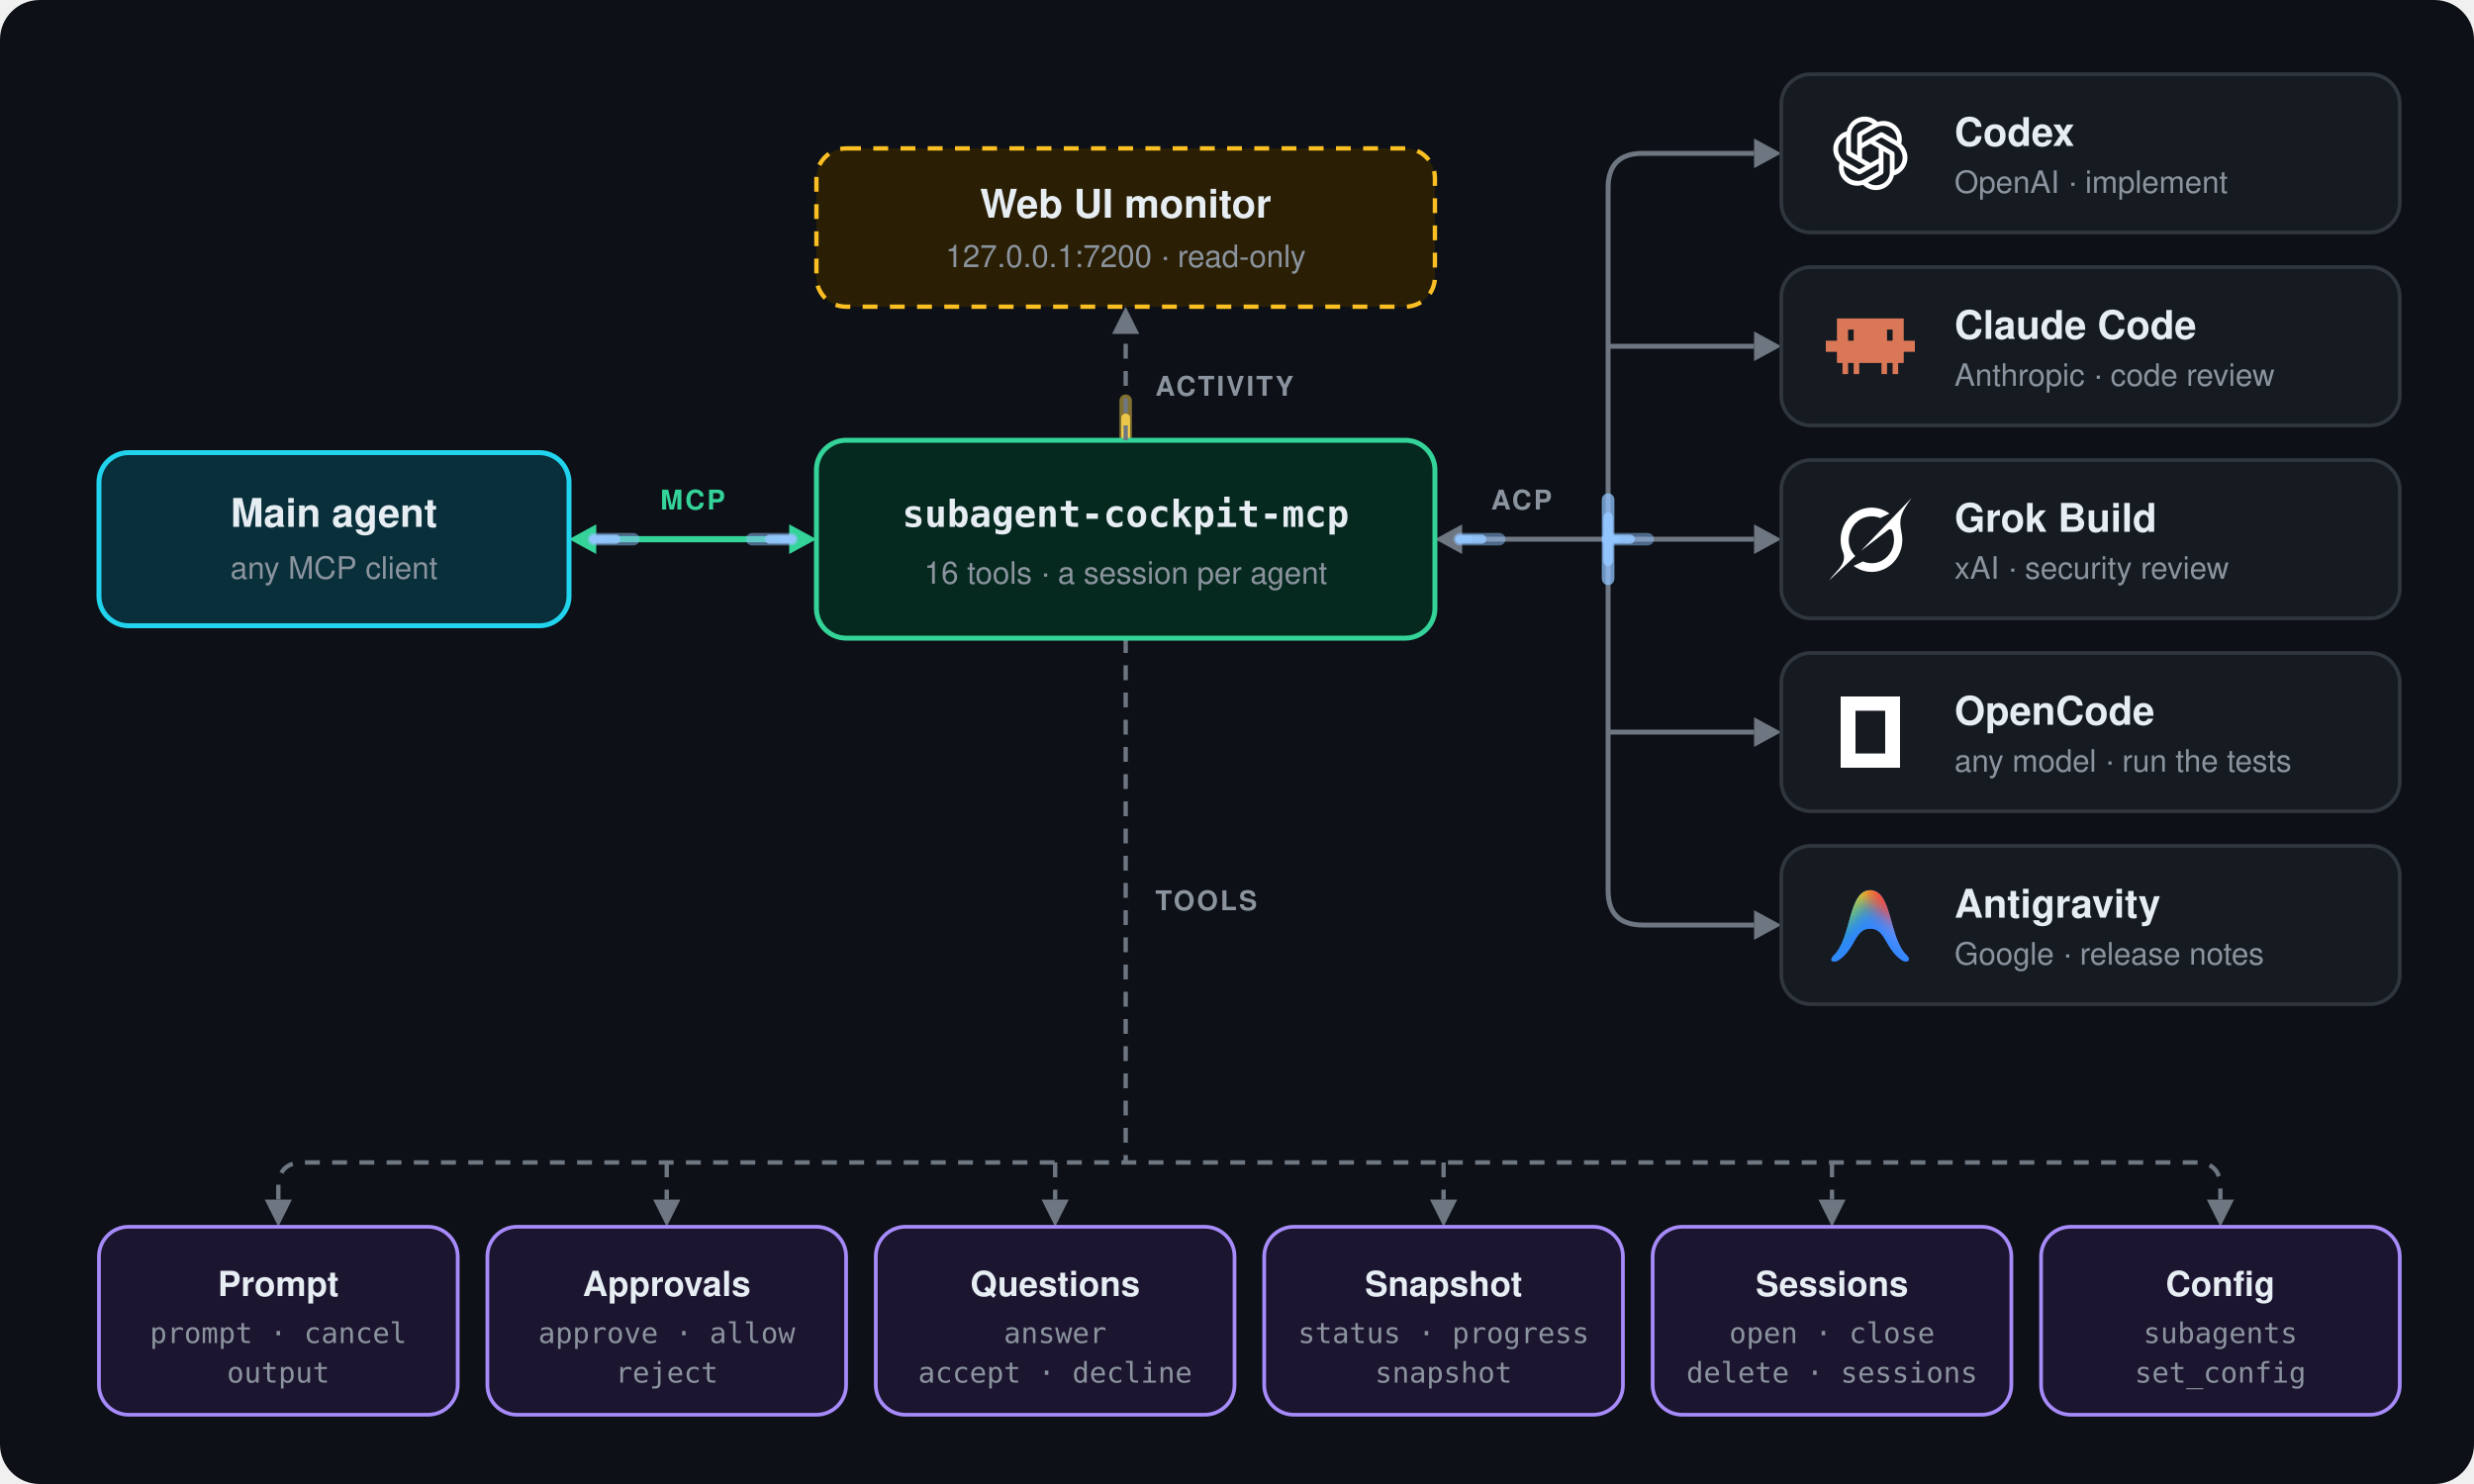
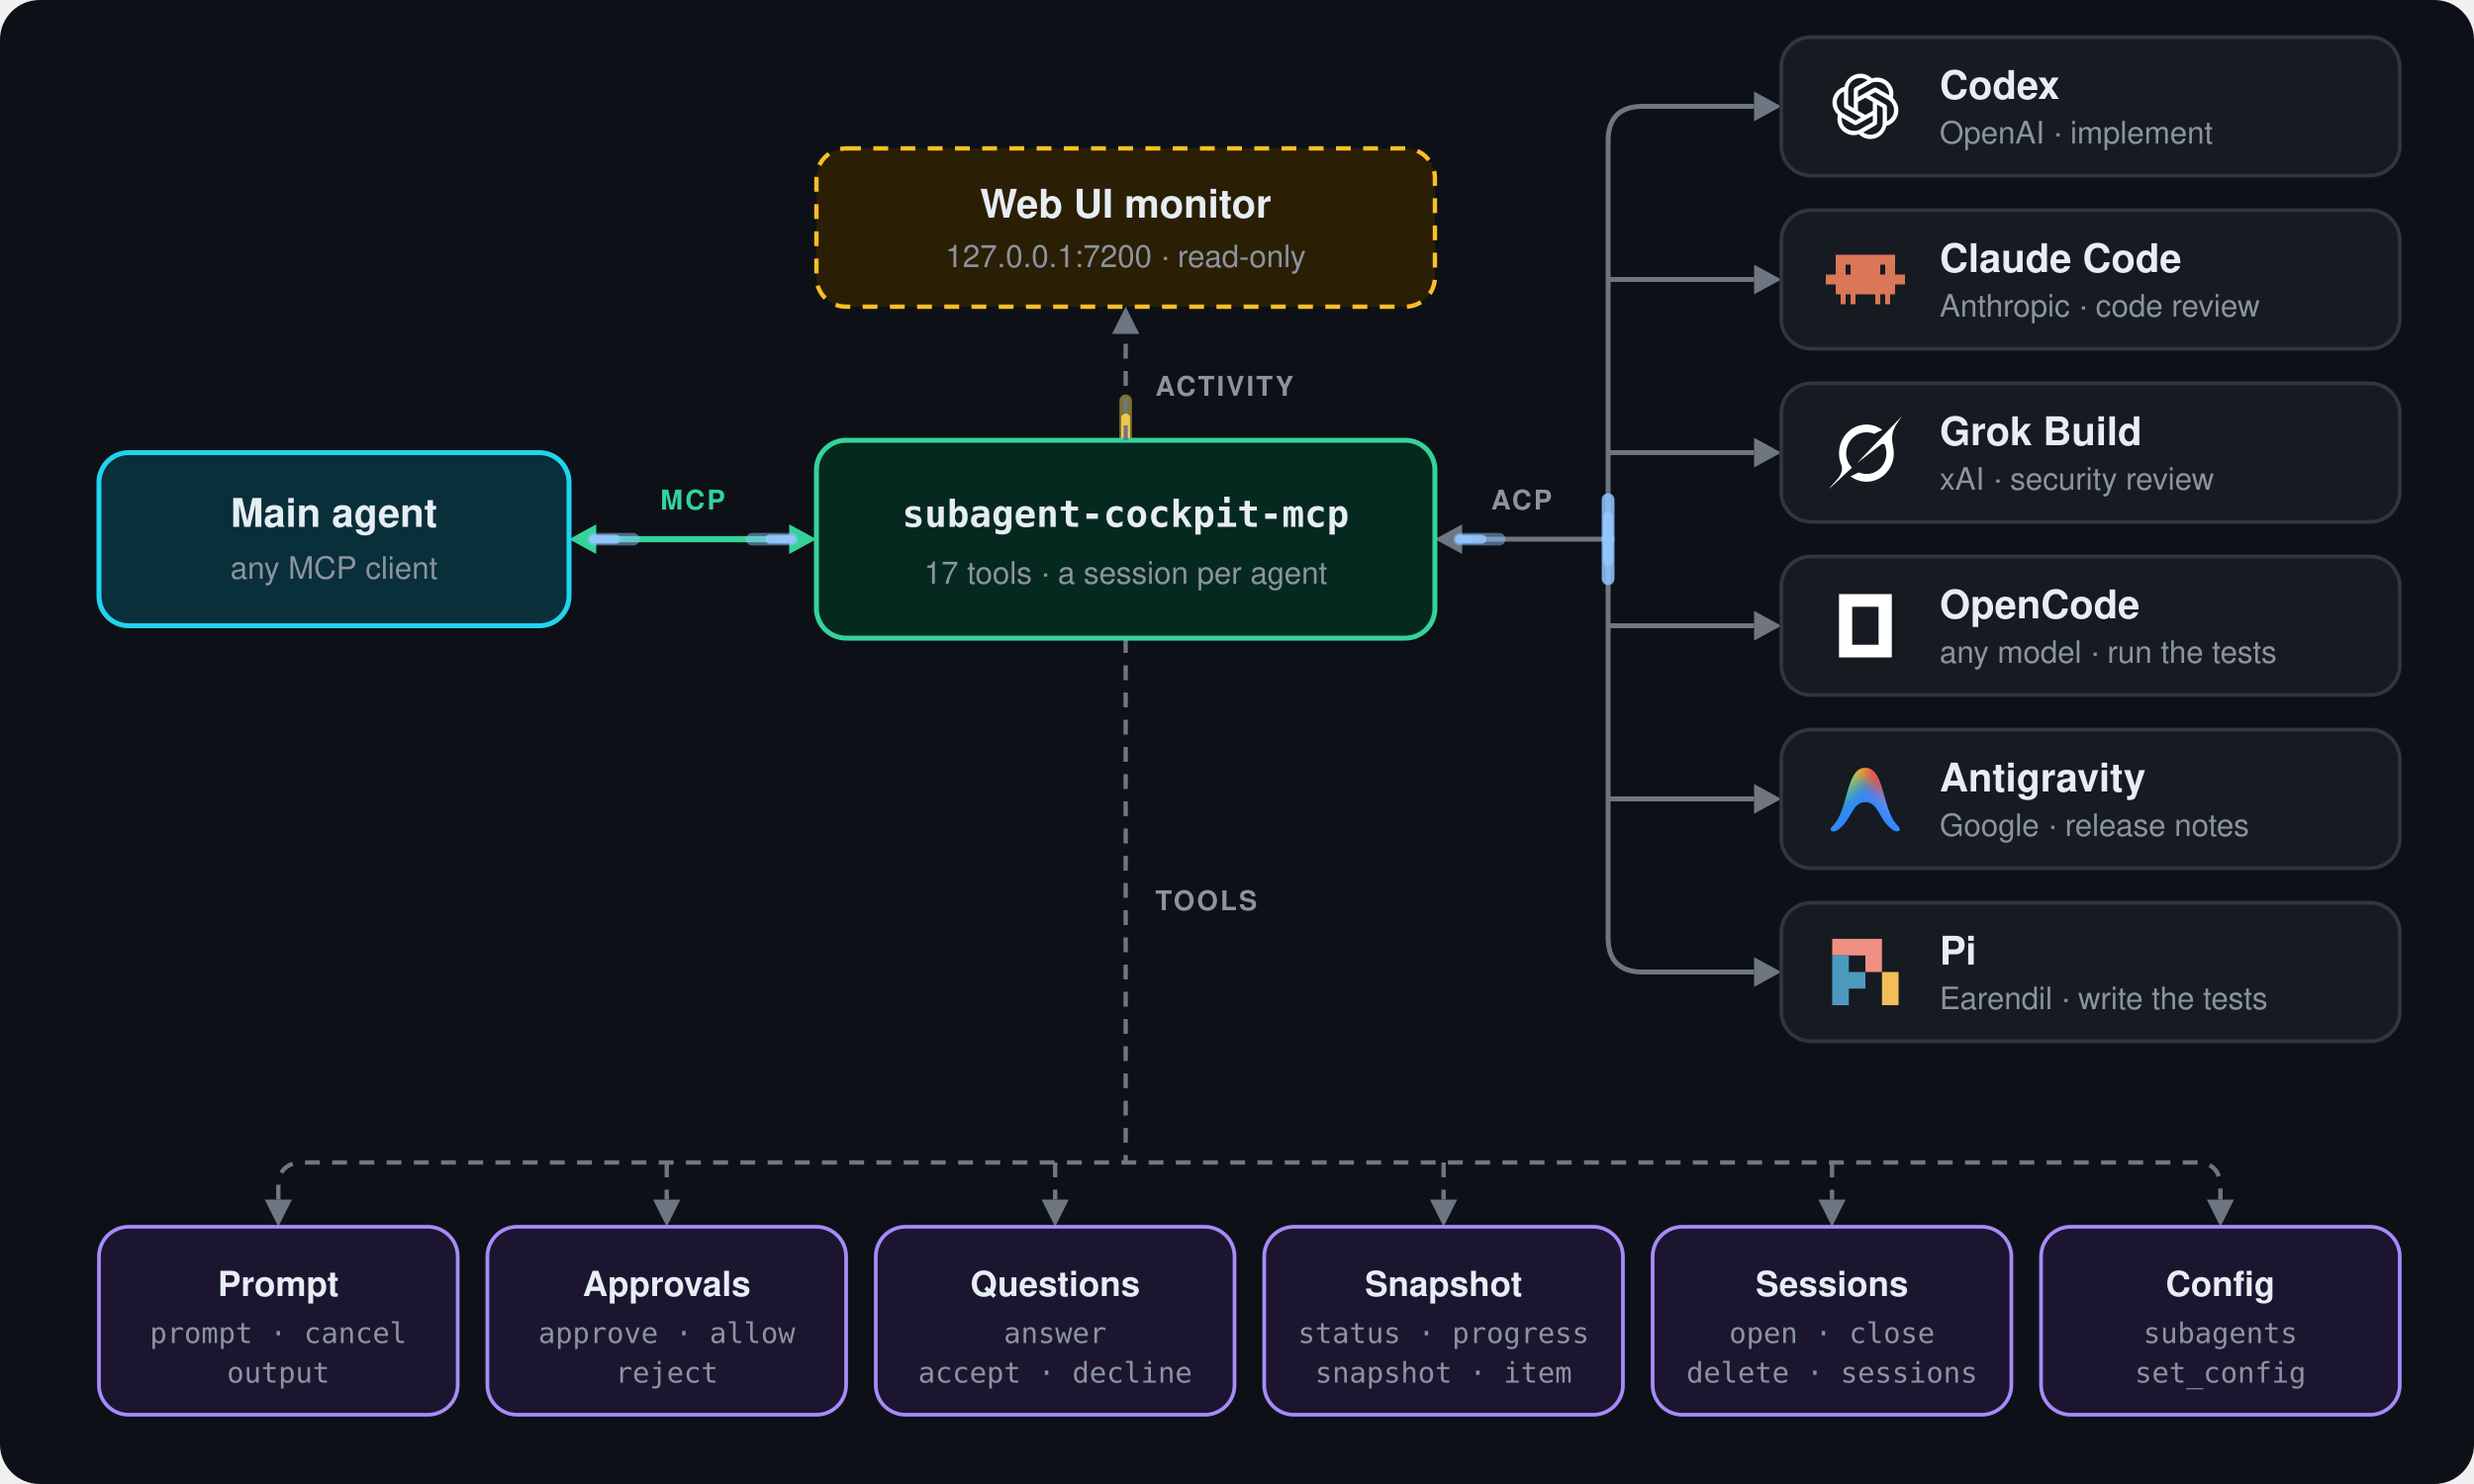
<svg xmlns="http://www.w3.org/2000/svg" width="1000" height="600" viewBox="0 0 1000 600" role="img" aria-labelledby="title">
  <style>
    .bg { fill: #0d1117; }
    .box { fill: #161b22; stroke: #30363d; }
    .main { fill: #082f3a; stroke: #22d3ee; }
    .mcp { fill: #06291f; stroke: #34d399; }
    .t { fill: #e6edf3; }
    .m { fill: #8b949e; }
    .edge { stroke: #6e7681; }
    .head { fill: #6e7681; }
    .em { stroke: #34d399; }
    .emh, .lbl { fill: #34d399; }
    .lbl2 { fill: #8b949e; }
    .mono { fill: #ffffff; }
    .cap { fill: #1c1530; stroke: #a78bfa; }
    .mon { fill: #2a1f05; stroke: #fbbf24; }
    .f-mcp { stroke: #93c5fd; }
    .f-acp { stroke: #93c5fd; }
    .f-mon { stroke: #fcd34d; }
    text { font-family: -apple-system, BlinkMacSystemFont, "Segoe UI", Helvetica, Arial, sans-serif; }
    .name { font-size: 16px; font-weight: 600; }
    .sub { font-size: 12.5px; }
    .code { font-family: ui-monospace, SFMono-Regular, Menlo, Consolas, monospace; font-size: 15px; font-weight: 600; }
    .tag { font-size: 11px; font-weight: 700; letter-spacing: 0.08em; }
    .cap-name { font-size: 14px; font-weight: 600; }
    .tool { font-family: ui-monospace, SFMono-Regular, Menlo, Consolas, monospace; font-size: 11.5px; }
    .flow path { fill: none; stroke-linecap: round; animation-duration: 3.99s; animation-timing-function: linear; animation-iteration-count: infinite; }
    .flow .tail { stroke-width: 5; opacity: 0.2; }
    .flow .mid { stroke-width: 3.5; opacity: 0.5; }
    .flow .head { stroke-width: 2.5; opacity: 1; }
    .r1 path { animation-delay: -1.33s; }
    .r2 path { animation-delay: -2.66s; }
    @keyframes k-mcp-tail { 0%, 0.00% { stroke-dashoffset: 20; } 17.89%, 100% { stroke-dashoffset: -84; } }
    @keyframes k-mcp-mid { 0%, 0.00% { stroke-dashoffset: 13; } 17.89%, 100% { stroke-dashoffset: -91; } }
    @keyframes k-mcp-head { 0%, 0.00% { stroke-dashoffset: 8; } 17.89%, 100% { stroke-dashoffset: -96; } }
    @keyframes k-monitor-tail { 0%, 14.31% { stroke-dashoffset: 20; } 25.58%, 100% { stroke-dashoffset: -47; } }
    @keyframes k-monitor-mid { 0%, 14.31% { stroke-dashoffset: 13; } 25.58%, 100% { stroke-dashoffset: -54; } }
    @keyframes k-monitor-head { 0%, 14.31% { stroke-dashoffset: 8; } 25.58%, 100% { stroke-dashoffset: -59; } }
    @keyframes k-trunk-tail { 0%, 14.31% { stroke-dashoffset: 20; } 28.62%, 100% { stroke-dashoffset: -64; } }
    @keyframes k-trunk-mid { 0%, 14.31% { stroke-dashoffset: 13; } 28.62%, 100% { stroke-dashoffset: -71; } }
    @keyframes k-trunk-head { 0%, 14.31% { stroke-dashoffset: 8; } 28.62%, 100% { stroke-dashoffset: -76; } }
-     @keyframes k-codex-tail { 0%, 25.04% { stroke-dashoffset: 20; } 66.01%, 100% { stroke-dashoffset: -213; } }
-     @keyframes k-codex-mid { 0%, 25.04% { stroke-dashoffset: 13; } 66.01%, 100% { stroke-dashoffset: -220; } }
-     @keyframes k-codex-head { 0%, 25.04% { stroke-dashoffset: 8; } 66.01%, 100% { stroke-dashoffset: -225; } }
-     @keyframes k-claude-tail { 0%, 25.04% { stroke-dashoffset: 20; } 53.13%, 100% { stroke-dashoffset: -141; } }
-     @keyframes k-claude-mid { 0%, 25.04% { stroke-dashoffset: 13; } 53.13%, 100% { stroke-dashoffset: -148; } }
-     @keyframes k-claude-head { 0%, 25.04% { stroke-dashoffset: 8; } 53.13%, 100% { stroke-dashoffset: -153; } }
-     @keyframes k-grok-tail { 0%, 25.04% { stroke-dashoffset: 20; } 39.18%, 100% { stroke-dashoffset: -63; } }
-     @keyframes k-grok-mid { 0%, 25.04% { stroke-dashoffset: 13; } 39.18%, 100% { stroke-dashoffset: -70; } }
-     @keyframes k-grok-head { 0%, 25.04% { stroke-dashoffset: 8; } 39.18%, 100% { stroke-dashoffset: -75; } }
-     @keyframes k-opencode-tail { 0%, 25.04% { stroke-dashoffset: 20; } 53.13%, 100% { stroke-dashoffset: -141; } }
-     @keyframes k-opencode-mid { 0%, 25.04% { stroke-dashoffset: 13; } 53.13%, 100% { stroke-dashoffset: -148; } }
-     @keyframes k-opencode-head { 0%, 25.04% { stroke-dashoffset: 8; } 53.13%, 100% { stroke-dashoffset: -153; } }
-     @keyframes k-agy-tail { 0%, 25.04% { stroke-dashoffset: 20; } 66.01%, 100% { stroke-dashoffset: -213; } }
-     @keyframes k-agy-mid { 0%, 25.04% { stroke-dashoffset: 13; } 66.01%, 100% { stroke-dashoffset: -220; } }
-     @keyframes k-agy-head { 0%, 25.04% { stroke-dashoffset: 8; } 66.01%, 100% { stroke-dashoffset: -225; } }
+     @keyframes k-codex-tail { 0%, 25.04% { stroke-dashoffset: 20; } 69.73%, 100% { stroke-dashoffset: -232; } }
+     @keyframes k-codex-mid { 0%, 25.04% { stroke-dashoffset: 13; } 69.73%, 100% { stroke-dashoffset: -239; } }
+     @keyframes k-codex-head { 0%, 25.04% { stroke-dashoffset: 8; } 69.73%, 100% { stroke-dashoffset: -244; } }
+     @keyframes k-claude-tail { 0%, 25.04% { stroke-dashoffset: 20; } 59.18%, 100% { stroke-dashoffset: -168; } }
+     @keyframes k-claude-mid { 0%, 25.04% { stroke-dashoffset: 13; } 59.18%, 100% { stroke-dashoffset: -175; } }
+     @keyframes k-claude-head { 0%, 25.04% { stroke-dashoffset: 8; } 59.18%, 100% { stroke-dashoffset: -180; } }
+     @keyframes k-grok-tail { 0%, 25.04% { stroke-dashoffset: 20; } 45.46%, 100% { stroke-dashoffset: -98; } }
+     @keyframes k-grok-mid { 0%, 25.04% { stroke-dashoffset: 13; } 45.46%, 100% { stroke-dashoffset: -105; } }
+     @keyframes k-grok-head { 0%, 25.04% { stroke-dashoffset: 8; } 45.46%, 100% { stroke-dashoffset: -110; } }
+     @keyframes k-opencode-tail { 0%, 25.04% { stroke-dashoffset: 20; } 45.46%, 100% { stroke-dashoffset: -98; } }
+     @keyframes k-opencode-mid { 0%, 25.04% { stroke-dashoffset: 13; } 45.46%, 100% { stroke-dashoffset: -105; } }
+     @keyframes k-opencode-head { 0%, 25.04% { stroke-dashoffset: 8; } 45.46%, 100% { stroke-dashoffset: -110; } }
+     @keyframes k-agy-tail { 0%, 25.04% { stroke-dashoffset: 20; } 59.18%, 100% { stroke-dashoffset: -168; } }
+     @keyframes k-agy-mid { 0%, 25.04% { stroke-dashoffset: 13; } 59.18%, 100% { stroke-dashoffset: -175; } }
+     @keyframes k-agy-head { 0%, 25.04% { stroke-dashoffset: 8; } 59.18%, 100% { stroke-dashoffset: -180; } }
+     @keyframes k-pi-tail { 0%, 25.04% { stroke-dashoffset: 20; } 69.73%, 100% { stroke-dashoffset: -232; } }
+     @keyframes k-pi-mid { 0%, 25.04% { stroke-dashoffset: 13; } 69.73%, 100% { stroke-dashoffset: -239; } }
+     @keyframes k-pi-head { 0%, 25.04% { stroke-dashoffset: 8; } 69.73%, 100% { stroke-dashoffset: -244; } }
    @keyframes k-reply-tail { 0%, 75.31% { stroke-dashoffset: 20; } 93.20%, 100% { stroke-dashoffset: -84; } }
    @keyframes k-reply-mid { 0%, 75.31% { stroke-dashoffset: 13; } 93.20%, 100% { stroke-dashoffset: -91; } }
    @keyframes k-reply-head { 0%, 75.31% { stroke-dashoffset: 8; } 93.20%, 100% { stroke-dashoffset: -96; } }
    @media (prefers-reduced-motion: reduce) { .flows { display: none; } }
  </style>
  <defs>
    <filter id="ag_fav_f0" x="2.493" y="-26.542" width="69.09" height="61.252" filterUnits="userSpaceOnUse" color-interpolation-filters="sRGB">
      <feGaussianBlur stdDeviation="3.89" />
    </filter>
    <filter id="ag_fav_f1" x="28.752" y="-32.033" width="135.477" height="134.313" filterUnits="userSpaceOnUse" color-interpolation-filters="sRGB">
      <feGaussianBlur stdDeviation="18.808" />
    </filter>
    <filter id="ag_fav_f2" x="-62.288" y="-21.925" width="142.637" height="127.18" filterUnits="userSpaceOnUse" color-interpolation-filters="sRGB">
      <feGaussianBlur stdDeviation="15.988" />
    </filter>
    <filter id="ag_fav_f3" x="-52.57" y="-20.835" width="127.582" height="127.452" filterUnits="userSpaceOnUse" color-interpolation-filters="sRGB">
      <feGaussianBlur stdDeviation="15.988" />
    </filter>
    <filter id="ag_fav_f4" x="17.362" y="45.465" width="116.786" height="118.715" filterUnits="userSpaceOnUse" color-interpolation-filters="sRGB">
      <feGaussianBlur stdDeviation="15.194" />
    </filter>
    <filter id="ag_fav_f5" x="-7.448" y="-60.474" width="125.303" height="122.858" filterUnits="userSpaceOnUse" color-interpolation-filters="sRGB">
      <feGaussianBlur stdDeviation="13.77" />
    </filter>
    <filter id="ag_fav_f6" x="-27.709" y="13.36" width="157.119" height="162.029" filterUnits="userSpaceOnUse" color-interpolation-filters="sRGB">
      <feGaussianBlur stdDeviation="12.297" />
    </filter>
    <filter id="ag_fav_f7" x="50.464" y="16.981" width="87.397" height="83.774" filterUnits="userSpaceOnUse" color-interpolation-filters="sRGB">
      <feGaussianBlur stdDeviation="11.004" />
    </filter>
    <filter id="ag_fav_f8" x="34.26" y="-28.457" width="116.701" height="104.506" filterUnits="userSpaceOnUse" color-interpolation-filters="sRGB">
      <feGaussianBlur stdDeviation="9.294" />
    </filter>
    <filter id="ag_fav_f9" x="-15.152" y="-15.949" width="77.294" height="91.076" filterUnits="userSpaceOnUse" color-interpolation-filters="sRGB">
      <feGaussianBlur stdDeviation="11.503" />
    </filter>
  </defs>
  <rect class="bg" width="1000" height="600" rx="16" />
  <line class="em" x1="240" y1="218" x2="320" y2="218" stroke-width="2.5" />
  <polygon class="emh" points="230,218 241,212 241,224" />
  <polygon class="emh" points="330,218 319,212 319,224" />
  <text class="tag lbl" x="280" y="206" text-anchor="middle">MCP</text>
  <g class="edge" fill="none" stroke-width="2">
-     <path d="M590 218 H709" />
-     <path d="M709 62 H664 Q650 62 650 76 V360 Q650 374 664 374 H709" />
-     <path d="M650 140 H709" />
-     <path d="M650 296 H709" />
+     <path d="M590 218 H650" />
+     <path d="M709 43 H664 Q650 43 650 57 V379 Q650 393 664 393 H709" />
+     <path d="M650 113 H709" />
+     <path d="M650 183 H709" />
+     <path d="M650 253 H709" />
+     <path d="M650 323 H709" />
  </g>
  <g class="head">
    <polygon points="580,218 591,212 591,224" />
-     <polygon points="720,62 709,56 709,68" />
-     <polygon points="720,140 709,134 709,146" />
-     <polygon points="720,218 709,212 709,224" />
-     <polygon points="720,296 709,290 709,302" />
-     <polygon points="720,374 709,368 709,380" />
+     <polygon points="720,43 709,37 709,49" />
+     <polygon points="720,113 709,107 709,119" />
+     <polygon points="720,183 709,177 709,189" />
+     <polygon points="720,253 709,247 709,259" />
+     <polygon points="720,323 709,317 709,329" />
+     <polygon points="720,393 709,387 709,399" />
  </g>
  <text class="tag lbl2" x="615" y="206" text-anchor="middle">ACP</text>
  <g class="edge" fill="none" stroke-width="1.75" stroke-dasharray="6 5">
    <path d="M455 258 V470" />
    <path d="M112.5 485 V480 Q112.5 470 122.5 470 H887.5 Q897.5 470 897.5 480 V485" />
    <path d="M269.5 470 V485" />
    <path d="M426.5 470 V485" />
    <path d="M583.5 470 V485" />
    <path d="M740.5 470 V485" />
  </g>
  <g class="head">
    <polygon points="112.5,496 107,485 118,485" />
    <polygon points="269.5,496 264,485 275,485" />
    <polygon points="426.5,496 421,485 432,485" />
    <polygon points="583.5,496 578,485 589,485" />
    <polygon points="740.5,496 735,485 746,485" />
    <polygon points="897.5,496 892,485 903,485" />
  </g>
  <text class="tag lbl2" x="467" y="368">TOOLS</text>
  <g text-anchor="middle">
    <rect class="cap" x="40" y="496" width="145" height="76" rx="12" stroke-width="1.5" />
    <text class="cap-name t" x="112.5" y="524">Prompt</text>
    <text class="tool m" x="112.5" y="543">prompt · cancel</text>
    <text class="tool m" x="112.5" y="559">output</text>
    <rect class="cap" x="197" y="496" width="145" height="76" rx="12" stroke-width="1.5" />
    <text class="cap-name t" x="269.5" y="524">Approvals</text>
    <text class="tool m" x="269.5" y="543">approve · allow</text>
    <text class="tool m" x="269.5" y="559">reject</text>
    <rect class="cap" x="354" y="496" width="145" height="76" rx="12" stroke-width="1.5" />
    <text class="cap-name t" x="426.5" y="524">Questions</text>
    <text class="tool m" x="426.5" y="543">answer</text>
    <text class="tool m" x="426.5" y="559">accept · decline</text>
    <rect class="cap" x="511" y="496" width="145" height="76" rx="12" stroke-width="1.5" />
    <text class="cap-name t" x="583.5" y="524">Snapshot</text>
    <text class="tool m" x="583.5" y="543">status · progress</text>
-     <text class="tool m" x="583.5" y="559">snapshot</text>
+     <text class="tool m" x="583.5" y="559">snapshot · item</text>
    <rect class="cap" x="668" y="496" width="145" height="76" rx="12" stroke-width="1.5" />
    <text class="cap-name t" x="740.5" y="524">Sessions</text>
    <text class="tool m" x="740.5" y="543">open · close</text>
    <text class="tool m" x="740.5" y="559">delete · sessions</text>
    <rect class="cap" x="825" y="496" width="145" height="76" rx="12" stroke-width="1.5" />
    <text class="cap-name t" x="897.5" y="524">Config</text>
    <text class="tool m" x="897.5" y="543">subagents</text>
    <text class="tool m" x="897.5" y="559">set_config</text>
  </g>
  <g class="flows">
    <g class="flow f-mcp r0">
      <path class="tail" style="stroke-dasharray: 16 2000; animation-name: k-mcp-tail" d="M240 218 H320" />
      <path class="mid" style="stroke-dasharray: 9 2000; animation-name: k-mcp-mid" d="M240 218 H320" />
      <path class="head" style="stroke-dasharray: 4 2000; animation-name: k-mcp-head" d="M240 218 H320" />
    </g>
    <g class="flow f-mcp r1">
      <path class="tail" style="stroke-dasharray: 16 2000; animation-name: k-mcp-tail" d="M240 218 H320" />
      <path class="mid" style="stroke-dasharray: 9 2000; animation-name: k-mcp-mid" d="M240 218 H320" />
      <path class="head" style="stroke-dasharray: 4 2000; animation-name: k-mcp-head" d="M240 218 H320" />
    </g>
    <g class="flow f-mcp r2">
      <path class="tail" style="stroke-dasharray: 16 2000; animation-name: k-mcp-tail" d="M240 218 H320" />
      <path class="mid" style="stroke-dasharray: 9 2000; animation-name: k-mcp-mid" d="M240 218 H320" />
      <path class="head" style="stroke-dasharray: 4 2000; animation-name: k-mcp-head" d="M240 218 H320" />
    </g>
    <g class="flow f-mon r0">
      <path class="tail" style="stroke-dasharray: 16 2000; animation-name: k-monitor-tail" d="M455 178 V135" />
      <path class="mid" style="stroke-dasharray: 9 2000; animation-name: k-monitor-mid" d="M455 178 V135" />
      <path class="head" style="stroke-dasharray: 4 2000; animation-name: k-monitor-head" d="M455 178 V135" />
    </g>
    <g class="flow f-mon r1">
      <path class="tail" style="stroke-dasharray: 16 2000; animation-name: k-monitor-tail" d="M455 178 V135" />
      <path class="mid" style="stroke-dasharray: 9 2000; animation-name: k-monitor-mid" d="M455 178 V135" />
      <path class="head" style="stroke-dasharray: 4 2000; animation-name: k-monitor-head" d="M455 178 V135" />
    </g>
    <g class="flow f-mon r2">
      <path class="tail" style="stroke-dasharray: 16 2000; animation-name: k-monitor-tail" d="M455 178 V135" />
      <path class="mid" style="stroke-dasharray: 9 2000; animation-name: k-monitor-mid" d="M455 178 V135" />
      <path class="head" style="stroke-dasharray: 4 2000; animation-name: k-monitor-head" d="M455 178 V135" />
    </g>
    <g class="flow f-acp r0">
      <path class="tail" style="stroke-dasharray: 16 2000; animation-name: k-trunk-tail" d="M590 218 H650" />
      <path class="mid" style="stroke-dasharray: 9 2000; animation-name: k-trunk-mid" d="M590 218 H650" />
      <path class="head" style="stroke-dasharray: 4 2000; animation-name: k-trunk-head" d="M590 218 H650" />
    </g>
    <g class="flow f-acp r1">
      <path class="tail" style="stroke-dasharray: 16 2000; animation-name: k-trunk-tail" d="M590 218 H650" />
      <path class="mid" style="stroke-dasharray: 9 2000; animation-name: k-trunk-mid" d="M590 218 H650" />
      <path class="head" style="stroke-dasharray: 4 2000; animation-name: k-trunk-head" d="M590 218 H650" />
    </g>
    <g class="flow f-acp r2">
      <path class="tail" style="stroke-dasharray: 16 2000; animation-name: k-trunk-tail" d="M590 218 H650" />
      <path class="mid" style="stroke-dasharray: 9 2000; animation-name: k-trunk-mid" d="M590 218 H650" />
      <path class="head" style="stroke-dasharray: 4 2000; animation-name: k-trunk-head" d="M590 218 H650" />
    </g>
    <g class="flow f-acp r0">
-       <path class="tail" style="stroke-dasharray: 16 2000; animation-name: k-codex-tail" d="M650 218 V76 Q650 62 664 62 H709" />
-       <path class="mid" style="stroke-dasharray: 9 2000; animation-name: k-codex-mid" d="M650 218 V76 Q650 62 664 62 H709" />
-       <path class="head" style="stroke-dasharray: 4 2000; animation-name: k-codex-head" d="M650 218 V76 Q650 62 664 62 H709" />
-     </g>
-     <g class="flow f-acp r1">
-       <path class="tail" style="stroke-dasharray: 16 2000; animation-name: k-codex-tail" d="M650 218 V76 Q650 62 664 62 H709" />
-       <path class="mid" style="stroke-dasharray: 9 2000; animation-name: k-codex-mid" d="M650 218 V76 Q650 62 664 62 H709" />
-       <path class="head" style="stroke-dasharray: 4 2000; animation-name: k-codex-head" d="M650 218 V76 Q650 62 664 62 H709" />
-     </g>
-     <g class="flow f-acp r2">
-       <path class="tail" style="stroke-dasharray: 16 2000; animation-name: k-codex-tail" d="M650 218 V76 Q650 62 664 62 H709" />
-       <path class="mid" style="stroke-dasharray: 9 2000; animation-name: k-codex-mid" d="M650 218 V76 Q650 62 664 62 H709" />
-       <path class="head" style="stroke-dasharray: 4 2000; animation-name: k-codex-head" d="M650 218 V76 Q650 62 664 62 H709" />
-     </g>
-     <g class="flow f-acp r0">
-       <path class="tail" style="stroke-dasharray: 16 2000; animation-name: k-claude-tail" d="M650 218 V140 H709" />
-       <path class="mid" style="stroke-dasharray: 9 2000; animation-name: k-claude-mid" d="M650 218 V140 H709" />
-       <path class="head" style="stroke-dasharray: 4 2000; animation-name: k-claude-head" d="M650 218 V140 H709" />
-     </g>
-     <g class="flow f-acp r1">
-       <path class="tail" style="stroke-dasharray: 16 2000; animation-name: k-claude-tail" d="M650 218 V140 H709" />
-       <path class="mid" style="stroke-dasharray: 9 2000; animation-name: k-claude-mid" d="M650 218 V140 H709" />
-       <path class="head" style="stroke-dasharray: 4 2000; animation-name: k-claude-head" d="M650 218 V140 H709" />
-     </g>
-     <g class="flow f-acp r2">
-       <path class="tail" style="stroke-dasharray: 16 2000; animation-name: k-claude-tail" d="M650 218 V140 H709" />
-       <path class="mid" style="stroke-dasharray: 9 2000; animation-name: k-claude-mid" d="M650 218 V140 H709" />
-       <path class="head" style="stroke-dasharray: 4 2000; animation-name: k-claude-head" d="M650 218 V140 H709" />
-     </g>
-     <g class="flow f-acp r0">
-       <path class="tail" style="stroke-dasharray: 16 2000; animation-name: k-grok-tail" d="M650 218 H709" />
-       <path class="mid" style="stroke-dasharray: 9 2000; animation-name: k-grok-mid" d="M650 218 H709" />
-       <path class="head" style="stroke-dasharray: 4 2000; animation-name: k-grok-head" d="M650 218 H709" />
-     </g>
-     <g class="flow f-acp r1">
-       <path class="tail" style="stroke-dasharray: 16 2000; animation-name: k-grok-tail" d="M650 218 H709" />
-       <path class="mid" style="stroke-dasharray: 9 2000; animation-name: k-grok-mid" d="M650 218 H709" />
-       <path class="head" style="stroke-dasharray: 4 2000; animation-name: k-grok-head" d="M650 218 H709" />
-     </g>
-     <g class="flow f-acp r2">
-       <path class="tail" style="stroke-dasharray: 16 2000; animation-name: k-grok-tail" d="M650 218 H709" />
-       <path class="mid" style="stroke-dasharray: 9 2000; animation-name: k-grok-mid" d="M650 218 H709" />
-       <path class="head" style="stroke-dasharray: 4 2000; animation-name: k-grok-head" d="M650 218 H709" />
-     </g>
-     <g class="flow f-acp r0">
-       <path class="tail" style="stroke-dasharray: 16 2000; animation-name: k-opencode-tail" d="M650 218 V296 H709" />
-       <path class="mid" style="stroke-dasharray: 9 2000; animation-name: k-opencode-mid" d="M650 218 V296 H709" />
-       <path class="head" style="stroke-dasharray: 4 2000; animation-name: k-opencode-head" d="M650 218 V296 H709" />
-     </g>
-     <g class="flow f-acp r1">
-       <path class="tail" style="stroke-dasharray: 16 2000; animation-name: k-opencode-tail" d="M650 218 V296 H709" />
-       <path class="mid" style="stroke-dasharray: 9 2000; animation-name: k-opencode-mid" d="M650 218 V296 H709" />
-       <path class="head" style="stroke-dasharray: 4 2000; animation-name: k-opencode-head" d="M650 218 V296 H709" />
-     </g>
-     <g class="flow f-acp r2">
-       <path class="tail" style="stroke-dasharray: 16 2000; animation-name: k-opencode-tail" d="M650 218 V296 H709" />
-       <path class="mid" style="stroke-dasharray: 9 2000; animation-name: k-opencode-mid" d="M650 218 V296 H709" />
-       <path class="head" style="stroke-dasharray: 4 2000; animation-name: k-opencode-head" d="M650 218 V296 H709" />
-     </g>
-     <g class="flow f-acp r0">
-       <path class="tail" style="stroke-dasharray: 16 2000; animation-name: k-agy-tail" d="M650 218 V360 Q650 374 664 374 H709" />
-       <path class="mid" style="stroke-dasharray: 9 2000; animation-name: k-agy-mid" d="M650 218 V360 Q650 374 664 374 H709" />
-       <path class="head" style="stroke-dasharray: 4 2000; animation-name: k-agy-head" d="M650 218 V360 Q650 374 664 374 H709" />
-     </g>
-     <g class="flow f-acp r1">
-       <path class="tail" style="stroke-dasharray: 16 2000; animation-name: k-agy-tail" d="M650 218 V360 Q650 374 664 374 H709" />
-       <path class="mid" style="stroke-dasharray: 9 2000; animation-name: k-agy-mid" d="M650 218 V360 Q650 374 664 374 H709" />
-       <path class="head" style="stroke-dasharray: 4 2000; animation-name: k-agy-head" d="M650 218 V360 Q650 374 664 374 H709" />
-     </g>
-     <g class="flow f-acp r2">
-       <path class="tail" style="stroke-dasharray: 16 2000; animation-name: k-agy-tail" d="M650 218 V360 Q650 374 664 374 H709" />
-       <path class="mid" style="stroke-dasharray: 9 2000; animation-name: k-agy-mid" d="M650 218 V360 Q650 374 664 374 H709" />
-       <path class="head" style="stroke-dasharray: 4 2000; animation-name: k-agy-head" d="M650 218 V360 Q650 374 664 374 H709" />
+       <path class="tail" style="stroke-dasharray: 16 2000; animation-name: k-codex-tail" d="M650 218 V57 Q650 43 664 43 H709" />
+       <path class="mid" style="stroke-dasharray: 9 2000; animation-name: k-codex-mid" d="M650 218 V57 Q650 43 664 43 H709" />
+       <path class="head" style="stroke-dasharray: 4 2000; animation-name: k-codex-head" d="M650 218 V57 Q650 43 664 43 H709" />
+     </g>
+     <g class="flow f-acp r1">
+       <path class="tail" style="stroke-dasharray: 16 2000; animation-name: k-codex-tail" d="M650 218 V57 Q650 43 664 43 H709" />
+       <path class="mid" style="stroke-dasharray: 9 2000; animation-name: k-codex-mid" d="M650 218 V57 Q650 43 664 43 H709" />
+       <path class="head" style="stroke-dasharray: 4 2000; animation-name: k-codex-head" d="M650 218 V57 Q650 43 664 43 H709" />
+     </g>
+     <g class="flow f-acp r2">
+       <path class="tail" style="stroke-dasharray: 16 2000; animation-name: k-codex-tail" d="M650 218 V57 Q650 43 664 43 H709" />
+       <path class="mid" style="stroke-dasharray: 9 2000; animation-name: k-codex-mid" d="M650 218 V57 Q650 43 664 43 H709" />
+       <path class="head" style="stroke-dasharray: 4 2000; animation-name: k-codex-head" d="M650 218 V57 Q650 43 664 43 H709" />
+     </g>
+     <g class="flow f-acp r0">
+       <path class="tail" style="stroke-dasharray: 16 2000; animation-name: k-claude-tail" d="M650 218 V113 H709" />
+       <path class="mid" style="stroke-dasharray: 9 2000; animation-name: k-claude-mid" d="M650 218 V113 H709" />
+       <path class="head" style="stroke-dasharray: 4 2000; animation-name: k-claude-head" d="M650 218 V113 H709" />
+     </g>
+     <g class="flow f-acp r1">
+       <path class="tail" style="stroke-dasharray: 16 2000; animation-name: k-claude-tail" d="M650 218 V113 H709" />
+       <path class="mid" style="stroke-dasharray: 9 2000; animation-name: k-claude-mid" d="M650 218 V113 H709" />
+       <path class="head" style="stroke-dasharray: 4 2000; animation-name: k-claude-head" d="M650 218 V113 H709" />
+     </g>
+     <g class="flow f-acp r2">
+       <path class="tail" style="stroke-dasharray: 16 2000; animation-name: k-claude-tail" d="M650 218 V113 H709" />
+       <path class="mid" style="stroke-dasharray: 9 2000; animation-name: k-claude-mid" d="M650 218 V113 H709" />
+       <path class="head" style="stroke-dasharray: 4 2000; animation-name: k-claude-head" d="M650 218 V113 H709" />
+     </g>
+     <g class="flow f-acp r0">
+       <path class="tail" style="stroke-dasharray: 16 2000; animation-name: k-grok-tail" d="M650 218 V183 H709" />
+       <path class="mid" style="stroke-dasharray: 9 2000; animation-name: k-grok-mid" d="M650 218 V183 H709" />
+       <path class="head" style="stroke-dasharray: 4 2000; animation-name: k-grok-head" d="M650 218 V183 H709" />
+     </g>
+     <g class="flow f-acp r1">
+       <path class="tail" style="stroke-dasharray: 16 2000; animation-name: k-grok-tail" d="M650 218 V183 H709" />
+       <path class="mid" style="stroke-dasharray: 9 2000; animation-name: k-grok-mid" d="M650 218 V183 H709" />
+       <path class="head" style="stroke-dasharray: 4 2000; animation-name: k-grok-head" d="M650 218 V183 H709" />
+     </g>
+     <g class="flow f-acp r2">
+       <path class="tail" style="stroke-dasharray: 16 2000; animation-name: k-grok-tail" d="M650 218 V183 H709" />
+       <path class="mid" style="stroke-dasharray: 9 2000; animation-name: k-grok-mid" d="M650 218 V183 H709" />
+       <path class="head" style="stroke-dasharray: 4 2000; animation-name: k-grok-head" d="M650 218 V183 H709" />
+     </g>
+     <g class="flow f-acp r0">
+       <path class="tail" style="stroke-dasharray: 16 2000; animation-name: k-opencode-tail" d="M650 218 V253 H709" />
+       <path class="mid" style="stroke-dasharray: 9 2000; animation-name: k-opencode-mid" d="M650 218 V253 H709" />
+       <path class="head" style="stroke-dasharray: 4 2000; animation-name: k-opencode-head" d="M650 218 V253 H709" />
+     </g>
+     <g class="flow f-acp r1">
+       <path class="tail" style="stroke-dasharray: 16 2000; animation-name: k-opencode-tail" d="M650 218 V253 H709" />
+       <path class="mid" style="stroke-dasharray: 9 2000; animation-name: k-opencode-mid" d="M650 218 V253 H709" />
+       <path class="head" style="stroke-dasharray: 4 2000; animation-name: k-opencode-head" d="M650 218 V253 H709" />
+     </g>
+     <g class="flow f-acp r2">
+       <path class="tail" style="stroke-dasharray: 16 2000; animation-name: k-opencode-tail" d="M650 218 V253 H709" />
+       <path class="mid" style="stroke-dasharray: 9 2000; animation-name: k-opencode-mid" d="M650 218 V253 H709" />
+       <path class="head" style="stroke-dasharray: 4 2000; animation-name: k-opencode-head" d="M650 218 V253 H709" />
+     </g>
+     <g class="flow f-acp r0">
+       <path class="tail" style="stroke-dasharray: 16 2000; animation-name: k-agy-tail" d="M650 218 V323 H709" />
+       <path class="mid" style="stroke-dasharray: 9 2000; animation-name: k-agy-mid" d="M650 218 V323 H709" />
+       <path class="head" style="stroke-dasharray: 4 2000; animation-name: k-agy-head" d="M650 218 V323 H709" />
+     </g>
+     <g class="flow f-acp r1">
+       <path class="tail" style="stroke-dasharray: 16 2000; animation-name: k-agy-tail" d="M650 218 V323 H709" />
+       <path class="mid" style="stroke-dasharray: 9 2000; animation-name: k-agy-mid" d="M650 218 V323 H709" />
+       <path class="head" style="stroke-dasharray: 4 2000; animation-name: k-agy-head" d="M650 218 V323 H709" />
+     </g>
+     <g class="flow f-acp r2">
+       <path class="tail" style="stroke-dasharray: 16 2000; animation-name: k-agy-tail" d="M650 218 V323 H709" />
+       <path class="mid" style="stroke-dasharray: 9 2000; animation-name: k-agy-mid" d="M650 218 V323 H709" />
+       <path class="head" style="stroke-dasharray: 4 2000; animation-name: k-agy-head" d="M650 218 V323 H709" />
+     </g>
+     <g class="flow f-acp r0">
+       <path class="tail" style="stroke-dasharray: 16 2000; animation-name: k-pi-tail" d="M650 218 V379 Q650 393 664 393 H709" />
+       <path class="mid" style="stroke-dasharray: 9 2000; animation-name: k-pi-mid" d="M650 218 V379 Q650 393 664 393 H709" />
+       <path class="head" style="stroke-dasharray: 4 2000; animation-name: k-pi-head" d="M650 218 V379 Q650 393 664 393 H709" />
+     </g>
+     <g class="flow f-acp r1">
+       <path class="tail" style="stroke-dasharray: 16 2000; animation-name: k-pi-tail" d="M650 218 V379 Q650 393 664 393 H709" />
+       <path class="mid" style="stroke-dasharray: 9 2000; animation-name: k-pi-mid" d="M650 218 V379 Q650 393 664 393 H709" />
+       <path class="head" style="stroke-dasharray: 4 2000; animation-name: k-pi-head" d="M650 218 V379 Q650 393 664 393 H709" />
+     </g>
+     <g class="flow f-acp r2">
+       <path class="tail" style="stroke-dasharray: 16 2000; animation-name: k-pi-tail" d="M650 218 V379 Q650 393 664 393 H709" />
+       <path class="mid" style="stroke-dasharray: 9 2000; animation-name: k-pi-mid" d="M650 218 V379 Q650 393 664 393 H709" />
+       <path class="head" style="stroke-dasharray: 4 2000; animation-name: k-pi-head" d="M650 218 V379 Q650 393 664 393 H709" />
    </g>
    <g class="flow f-mcp r0">
      <path class="tail" style="stroke-dasharray: 16 2000; animation-name: k-reply-tail" d="M320 218 H240" />
      <path class="mid" style="stroke-dasharray: 9 2000; animation-name: k-reply-mid" d="M320 218 H240" />
      <path class="head" style="stroke-dasharray: 4 2000; animation-name: k-reply-head" d="M320 218 H240" />
    </g>
    <g class="flow f-mcp r1">
      <path class="tail" style="stroke-dasharray: 16 2000; animation-name: k-reply-tail" d="M320 218 H240" />
      <path class="mid" style="stroke-dasharray: 9 2000; animation-name: k-reply-mid" d="M320 218 H240" />
      <path class="head" style="stroke-dasharray: 4 2000; animation-name: k-reply-head" d="M320 218 H240" />
    </g>
    <g class="flow f-mcp r2">
      <path class="tail" style="stroke-dasharray: 16 2000; animation-name: k-reply-tail" d="M320 218 H240" />
      <path class="mid" style="stroke-dasharray: 9 2000; animation-name: k-reply-mid" d="M320 218 H240" />
      <path class="head" style="stroke-dasharray: 4 2000; animation-name: k-reply-head" d="M320 218 H240" />
    </g>
  </g>
  <rect class="main" x="40" y="183" width="190" height="70" rx="12" stroke-width="2" />
  <text class="name t" x="135" y="213" text-anchor="middle">Main agent</text>
  <text class="sub m" x="135" y="234" text-anchor="middle">any MCP client</text>
  <rect class="mcp" x="330" y="178" width="250" height="80" rx="12" stroke-width="2" />
  <text class="code t" x="455" y="213" text-anchor="middle">subagent-cockpit-mcp</text>
-   <text class="sub m" x="455" y="236" text-anchor="middle">16 tools · a session per agent</text>
+   <text class="sub m" x="455" y="236" text-anchor="middle">17 tools · a session per agent</text>
  <path class="edge" d="M455 178 V135" fill="none" stroke-width="1.75" stroke-dasharray="6 5" />
  <polygon class="head" points="455,124 449.5,135 460.5,135" />
  <text class="tag lbl2" x="467" y="160">ACTIVITY</text>
  <rect class="mon" x="330" y="60" width="250" height="64" rx="12" stroke-width="1.75" stroke-dasharray="6 5" />
  <text class="name t" x="455" y="88" text-anchor="middle">Web UI monitor</text>
  <text class="sub m" x="455" y="108" text-anchor="middle">127.0.0.1:7200 · read-only</text>
-   <rect class="box" x="720" y="30" width="250" height="64" rx="12" stroke-width="1.5" />
-   <svg x="738" y="44" width="36" height="36" viewBox="0 0 20 20">
+   <rect class="box" x="720" y="15" width="250" height="56" rx="12" stroke-width="1.5" />
+   <svg x="738" y="27" width="32" height="32" viewBox="0 0 20 20">
    <path class="mono" d="M11.248 18.25q-.825 0-1.568-.314a4.3 4.3 0 0 1-1.32-.874 4 4 0 0 1-1.304.214 4 4 0 0 1-2.046-.544 4.27 4.27 0 0 1-1.518-1.485 4 4 0 0 1-.56-2.095q0-.48.131-1.04A4.4 4.4 0 0 1 2.04 10.71a4.07 4.07 0 0 1 .017-3.4 4.2 4.2 0 0 1 1.056-1.418 3.8 3.8 0 0 1 1.6-.842 3.9 3.9 0 0 1 .76-1.683q.593-.759 1.451-1.188a4.04 4.04 0 0 1 1.832-.429q.825 0 1.567.313.742.314 1.32.875a4 4 0 0 1 1.304-.215q1.106 0 2.046.545a4.14 4.14 0 0 1 1.501 1.485q.578.941.578 2.095 0 .48-.132 1.04.66.61 1.023 1.419.363.792.363 1.666 0 .892-.38 1.717a4.3 4.3 0 0 1-1.072 1.435 3.8 3.8 0 0 1-1.584.825 3.8 3.8 0 0 1-.775 1.683 4.06 4.06 0 0 1-1.436 1.188 4.04 4.04 0 0 1-1.832.429m-4.076-2.062q.825 0 1.435-.347l3.103-1.782a.36.36 0 0 0 .164-.313v-1.42L7.881 14.62a.67.67 0 0 1-.726 0l-3.118-1.798a.5.5 0 0 1-.017.115v.198q0 .841.396 1.551.413.693 1.139 1.089a3.2 3.2 0 0 0 1.617.412m.165-2.69a.4.4 0 0 0 .181.05q.083 0 .165-.05l1.238-.71-3.977-2.31a.7.7 0 0 1-.363-.643v-3.58q-.825.362-1.32 1.122a2.9 2.9 0 0 0-.495 1.65q0 .809.413 1.55.412.743 1.072 1.123zm3.91 3.663q.875 0 1.585-.396a2.96 2.96 0 0 0 1.534-2.64v-3.564a.32.32 0 0 0-.165-.297l-1.254-.726v4.604a.7.7 0 0 1-.363.643l-3.119 1.799a3 3 0 0 0 1.783.577m.627-6.039V8.878L10.01 7.822 8.129 8.878v2.244l1.881 1.056zM7.057 5.859a.7.7 0 0 1 .363-.644l3.119-1.798a3 3 0 0 0-1.782-.578q-.874 0-1.584.396A2.960 2.960 0 0 0 6.05 4.324a3.07 3.07 0 0 0-.396 1.551v3.547q0 .199.165.314l1.237.726zm8.383 7.887q.825-.364 1.303-1.123.495-.758.495-1.650a3.150 3.150 0 0 0-.412-1.55q-.413-.743-1.073-1.123l-3.086-1.782q-.099-.065-.181-.049a.3.3 0 0 0-.165.05l-1.238.692 3.993 2.327a.6.6 0 0 1 .264.264.64.64 0 0 1 .1.363zm-3.317-8.382a.63.63 0 0 1 .726 0l3.135 1.831v-.297q0-.792-.396-1.501a2.86 2.86 0 0 0-1.105-1.155q-.71-.43-1.65-.43-.825 0-1.436.347L8.294 5.941a.36.36 0 0 0-.165.314v1.418z" />
  </svg>
-   <text class="name t" x="790" y="59">Codex</text>
-   <text class="sub m" x="790" y="78">OpenAI · implement</text>
-   <rect class="box" x="720" y="108" width="250" height="64" rx="12" stroke-width="1.5" />
-   <svg x="738" y="122" width="36" height="36" viewBox="0 0 24 24">
+   <text class="name t" x="784" y="40">Codex</text>
+   <text class="sub m" x="784" y="58">OpenAI · implement</text>
+   <rect class="box" x="720" y="85" width="250" height="56" rx="12" stroke-width="1.5" />
+   <svg x="738" y="97" width="32" height="32" viewBox="0 0 24 24">
    <path fill="#D97757" d="M21 10.5h3v3h-3v3h-1.5v3H18v-3h-1.5v3H15v-3H9v3H7.5v-3H6v3H4.5v-3H3v-3H0v-3h3v-6h18Zm-15 0h1.5v-3H6Zm10.5 0H18v-3h-1.5z" />
  </svg>
-   <text class="name t" x="790" y="137">Claude Code</text>
-   <text class="sub m" x="790" y="156">Anthropic · code review</text>
-   <rect class="box" x="720" y="186" width="250" height="64" rx="12" stroke-width="1.5" />
-   <svg x="738" y="200" width="36" height="36" viewBox="40 40 432 432">
+   <text class="name t" x="784" y="110">Claude Code</text>
+   <text class="sub m" x="784" y="128">Anthropic · code review</text>
+   <rect class="box" x="720" y="155" width="250" height="56" rx="12" stroke-width="1.5" />
+   <svg x="738" y="167" width="32" height="32" viewBox="40 40 432 432">
    <path class="mono" d="M210.484 312.759L343.465 210.383C349.984 205.364 359.302 207.322 362.408 215.117C378.758 256.231 371.454 305.64 338.925 339.563C306.397 373.487 261.137 380.927 219.768 363.983L174.577 385.803C239.394 432.008 318.104 420.581 367.289 369.251C406.303 328.564 418.386 273.104 407.088 223.091L407.19 223.198C390.807 149.726 411.218 120.359 453.03 60.307C454.02 58.883 455.01 57.459 456 56L400.978 113.382V113.204L210.45 312.794" />
    <path class="mono" d="M183.042 337.641C136.519 291.294 144.54 219.567 184.236 178.203C213.59 147.59 261.683 135.096 303.666 153.464L348.755 131.75C340.632 125.627 330.221 119.042 318.275 114.414C264.277 91.241 199.63 102.774 155.735 148.516C113.513 192.549 100.236 260.254 123.036 318.027C140.069 361.206 112.148 391.748 84.023 422.575C74.056 433.503 64.055 444.431 56 456L183.007 337.677" />
  </svg>
-   <text class="name t" x="790" y="215">Grok Build</text>
-   <text class="sub m" x="790" y="234">xAI · security review</text>
-   <rect class="box" x="720" y="264" width="250" height="64" rx="12" stroke-width="1.5" />
-   <svg x="738" y="278" width="36" height="36" viewBox="-3 -3 30 30">
+   <text class="name t" x="784" y="180">Grok Build</text>
+   <text class="sub m" x="784" y="198">xAI · security review</text>
+   <rect class="box" x="720" y="225" width="250" height="56" rx="12" stroke-width="1.5" />
+   <svg x="738" y="237" width="32" height="32" viewBox="-3 -3 30 30">
    <path class="mono" d="M22 24H2V0h20zM17 4.8H7v14.4h10z" />
  </svg>
-   <text class="name t" x="790" y="293">OpenCode</text>
-   <text class="sub m" x="790" y="312">any model · run the tests</text>
-   <rect class="box" x="720" y="342" width="250" height="64" rx="12" stroke-width="1.5" />
-   <svg x="738" y="356" width="36" height="36" viewBox="20 18 96 96">
+   <text class="name t" x="784" y="250">OpenCode</text>
+   <text class="sub m" x="784" y="268">any model · run the tests</text>
+   <rect class="box" x="720" y="295" width="250" height="56" rx="12" stroke-width="1.5" />
+   <svg x="738" y="307" width="32" height="32" viewBox="20 18 96 96">
    <g transform="translate(12 10)">
      <path d="M89.699 93.695C94.366 97.195 101.366 94.862 94.949 88.445C75.699 69.778 79.782 18.445 55.866 18.445C31.949 18.445 36.032 69.778 16.782 88.445C9.783 95.445 17.366 97.195 22.032 93.695C40.116 81.445 38.949 59.862 55.866 59.862C72.782 59.862 71.616 81.445 89.699 93.695Z" fill="#3186FF" />
      <mask id="ag_fav_m" style="mask-type:alpha" maskUnits="userSpaceOnUse" x="13" y="18" width="85" height="78">
        <path d="M89.699 93.695C94.366 97.195 101.366 94.862 94.949 88.445C75.699 69.778 79.782 18.445 55.866 18.445C31.949 18.445 36.032 69.778 16.782 88.445C9.783 95.445 17.366 97.195 22.032 93.695C40.116 81.445 38.949 59.862 55.866 59.862C72.782 59.862 71.616 81.445 89.699 93.695Z" fill="black" />
      </mask>
      <g mask="url(#ag_fav_m)">
        <g filter="url(#ag_fav_f0)">
          <ellipse cx="22.787" cy="26.81" rx="22.787" ry="26.81" transform="matrix(-0.112784 0.99362 -0.99362 -0.112781 66.2473 -15.5344)" fill="#FFE432" />
        </g>
        <g filter="url(#ag_fav_f1)">
          <ellipse cx="96.491" cy="35.123" rx="29.501" ry="30.149" transform="rotate(76.9243 96.491 35.1231)" fill="#FC413D" />
        </g>
        <g filter="url(#ag_fav_f2)">
          <ellipse cx="9.03" cy="41.665" rx="30.832" ry="39.942" transform="rotate(74.1257 9.02988 41.6647)" fill="#00B95C" />
        </g>
        <g filter="url(#ag_fav_f3)">
          <ellipse cx="11.221" cy="42.892" rx="30.22" ry="33.27" transform="rotate(45.6065 11.2212 42.8915)" fill="#00B95C" />
        </g>
        <g filter="url(#ag_fav_f4)">
          <ellipse cx="75.755" cy="104.822" rx="29.018" ry="27.943" transform="rotate(76.9243 75.7546 104.822)" fill="#3186FF" />
        </g>
        <g filter="url(#ag_fav_f5)">
          <ellipse cx="33.566" cy="35.404" rx="33.566" ry="35.404" transform="matrix(-0.409539 0.912293 -0.912294 -0.409537 101.25 -15.1674)" fill="#FBBC04" />
        </g>
        <g filter="url(#ag_fav_f6)">
          <path d="M2.568 149.695C-15.812 142.48 15.599 83.116 23.409 63.22C31.22 43.324 52.451 33.045 70.831 40.26C89.211 47.475 110.996 87.216 103.185 107.112C95.374 127.008 20.948 156.91 2.568 149.695Z" fill="#3186FF" />
        </g>
        <g filter="url(#ag_fav_f7)">
          <path d="M113.934 75.808C109.013 81.551 96.172 78.622 85.253 69.267C74.334 59.911 69.47 47.671 74.391 41.928C79.312 36.185 92.153 39.114 103.072 48.469C113.991 57.825 118.855 70.065 113.934 75.808Z" fill="#749BFF" />
        </g>
        <g filter="url(#ag_fav_f8)">
          <ellipse cx="92.611" cy="23.796" rx="44.241" ry="27.502" transform="rotate(34.0763 92.611 23.7962)" fill="#FC413D" />
        </g>
        <g filter="url(#ag_fav_f9)">
          <ellipse cx="23.495" cy="29.589" rx="23.707" ry="13.787" transform="rotate(112.516 23.4949 29.5887)" fill="#FFEE48" />
        </g>
      </g>
    </g>
  </svg>
-   <text class="name t" x="790" y="371">Antigravity</text>
-   <text class="sub m" x="790" y="390">Google · release notes</text>
+   <text class="name t" x="784" y="320">Antigravity</text>
+   <text class="sub m" x="784" y="338">Google · release notes</text>
+   <rect class="box" x="720" y="365" width="250" height="56" rx="12" stroke-width="1.5" />
+   <svg x="738" y="377" width="32" height="32" viewBox="120 120 560 560">
+     <path fill="#F09082" d="M165.29 165.29H517.36V400H400V282.65H165.29Z" />
+     <path fill="#4D9ABF" d="M165.29 282.65H282.65V400H400V517.36H282.65V634.72H165.29Z" />
+     <path fill="#F1BE58" d="M517.36 400H634.72V634.72H517.36Z" />
+   </svg>
+   <text class="name t" x="784" y="390">Pi</text>
+   <text class="sub m" x="784" y="408">Earendil · write the tests</text>
</svg>
